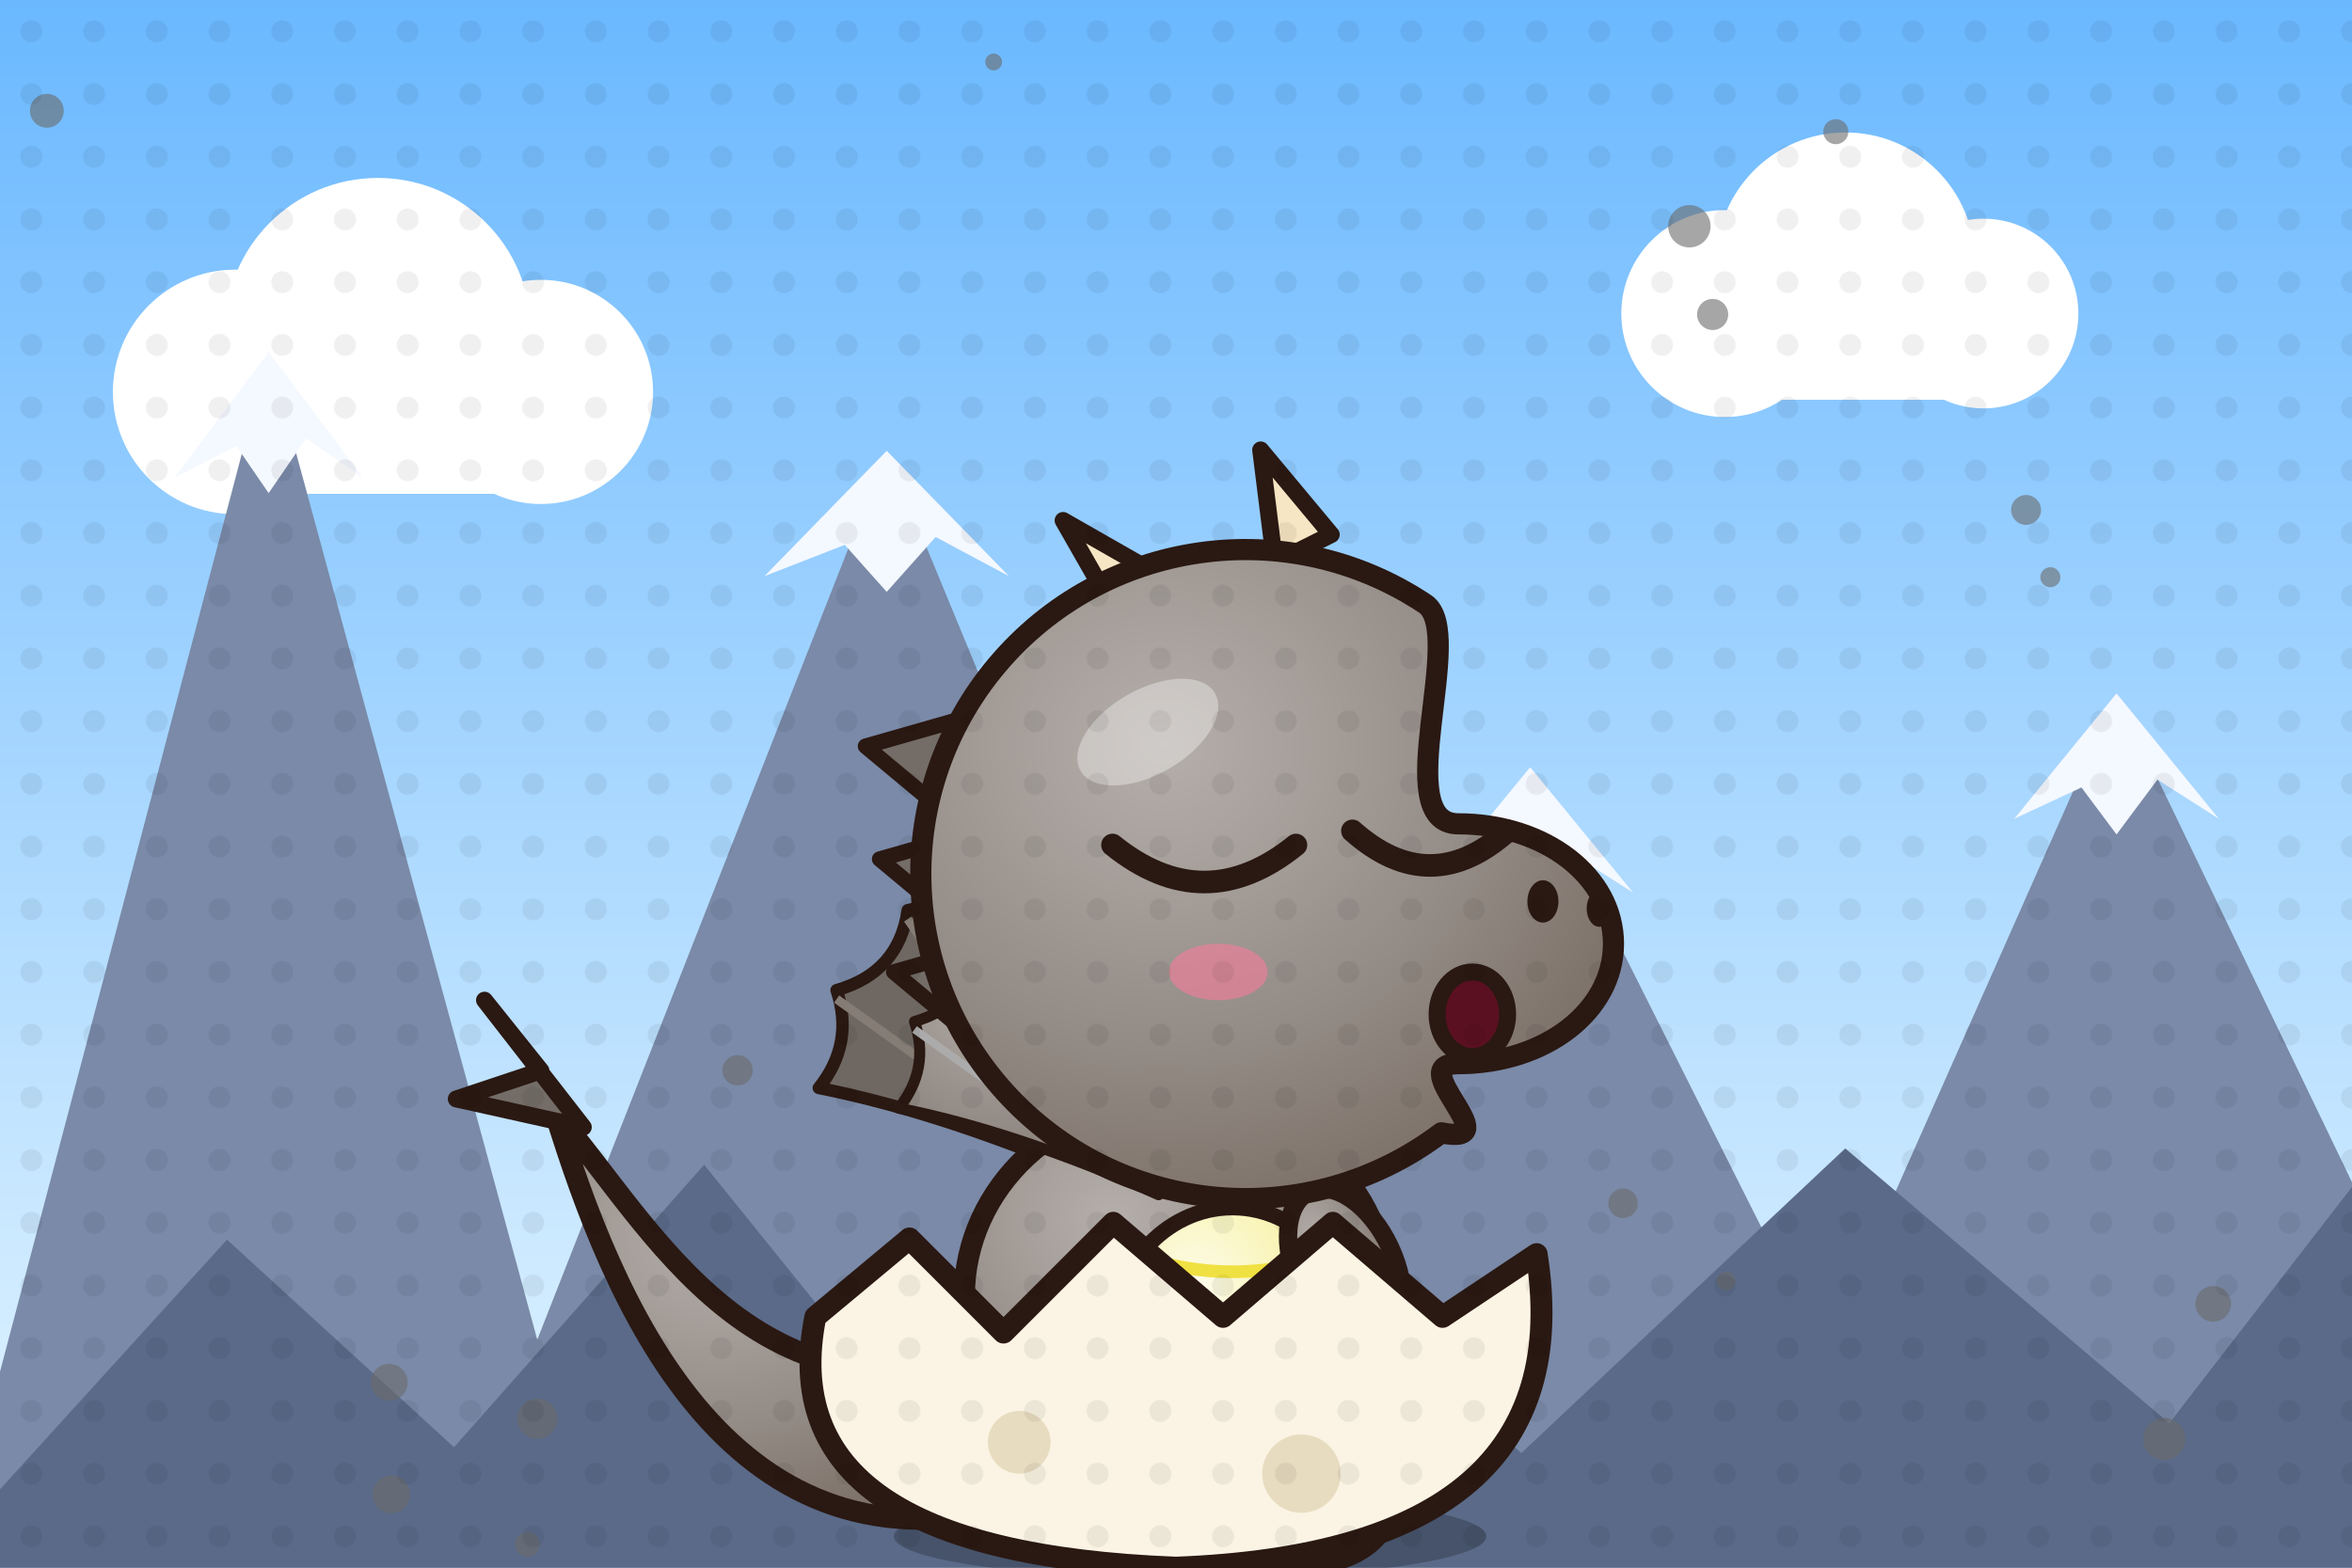
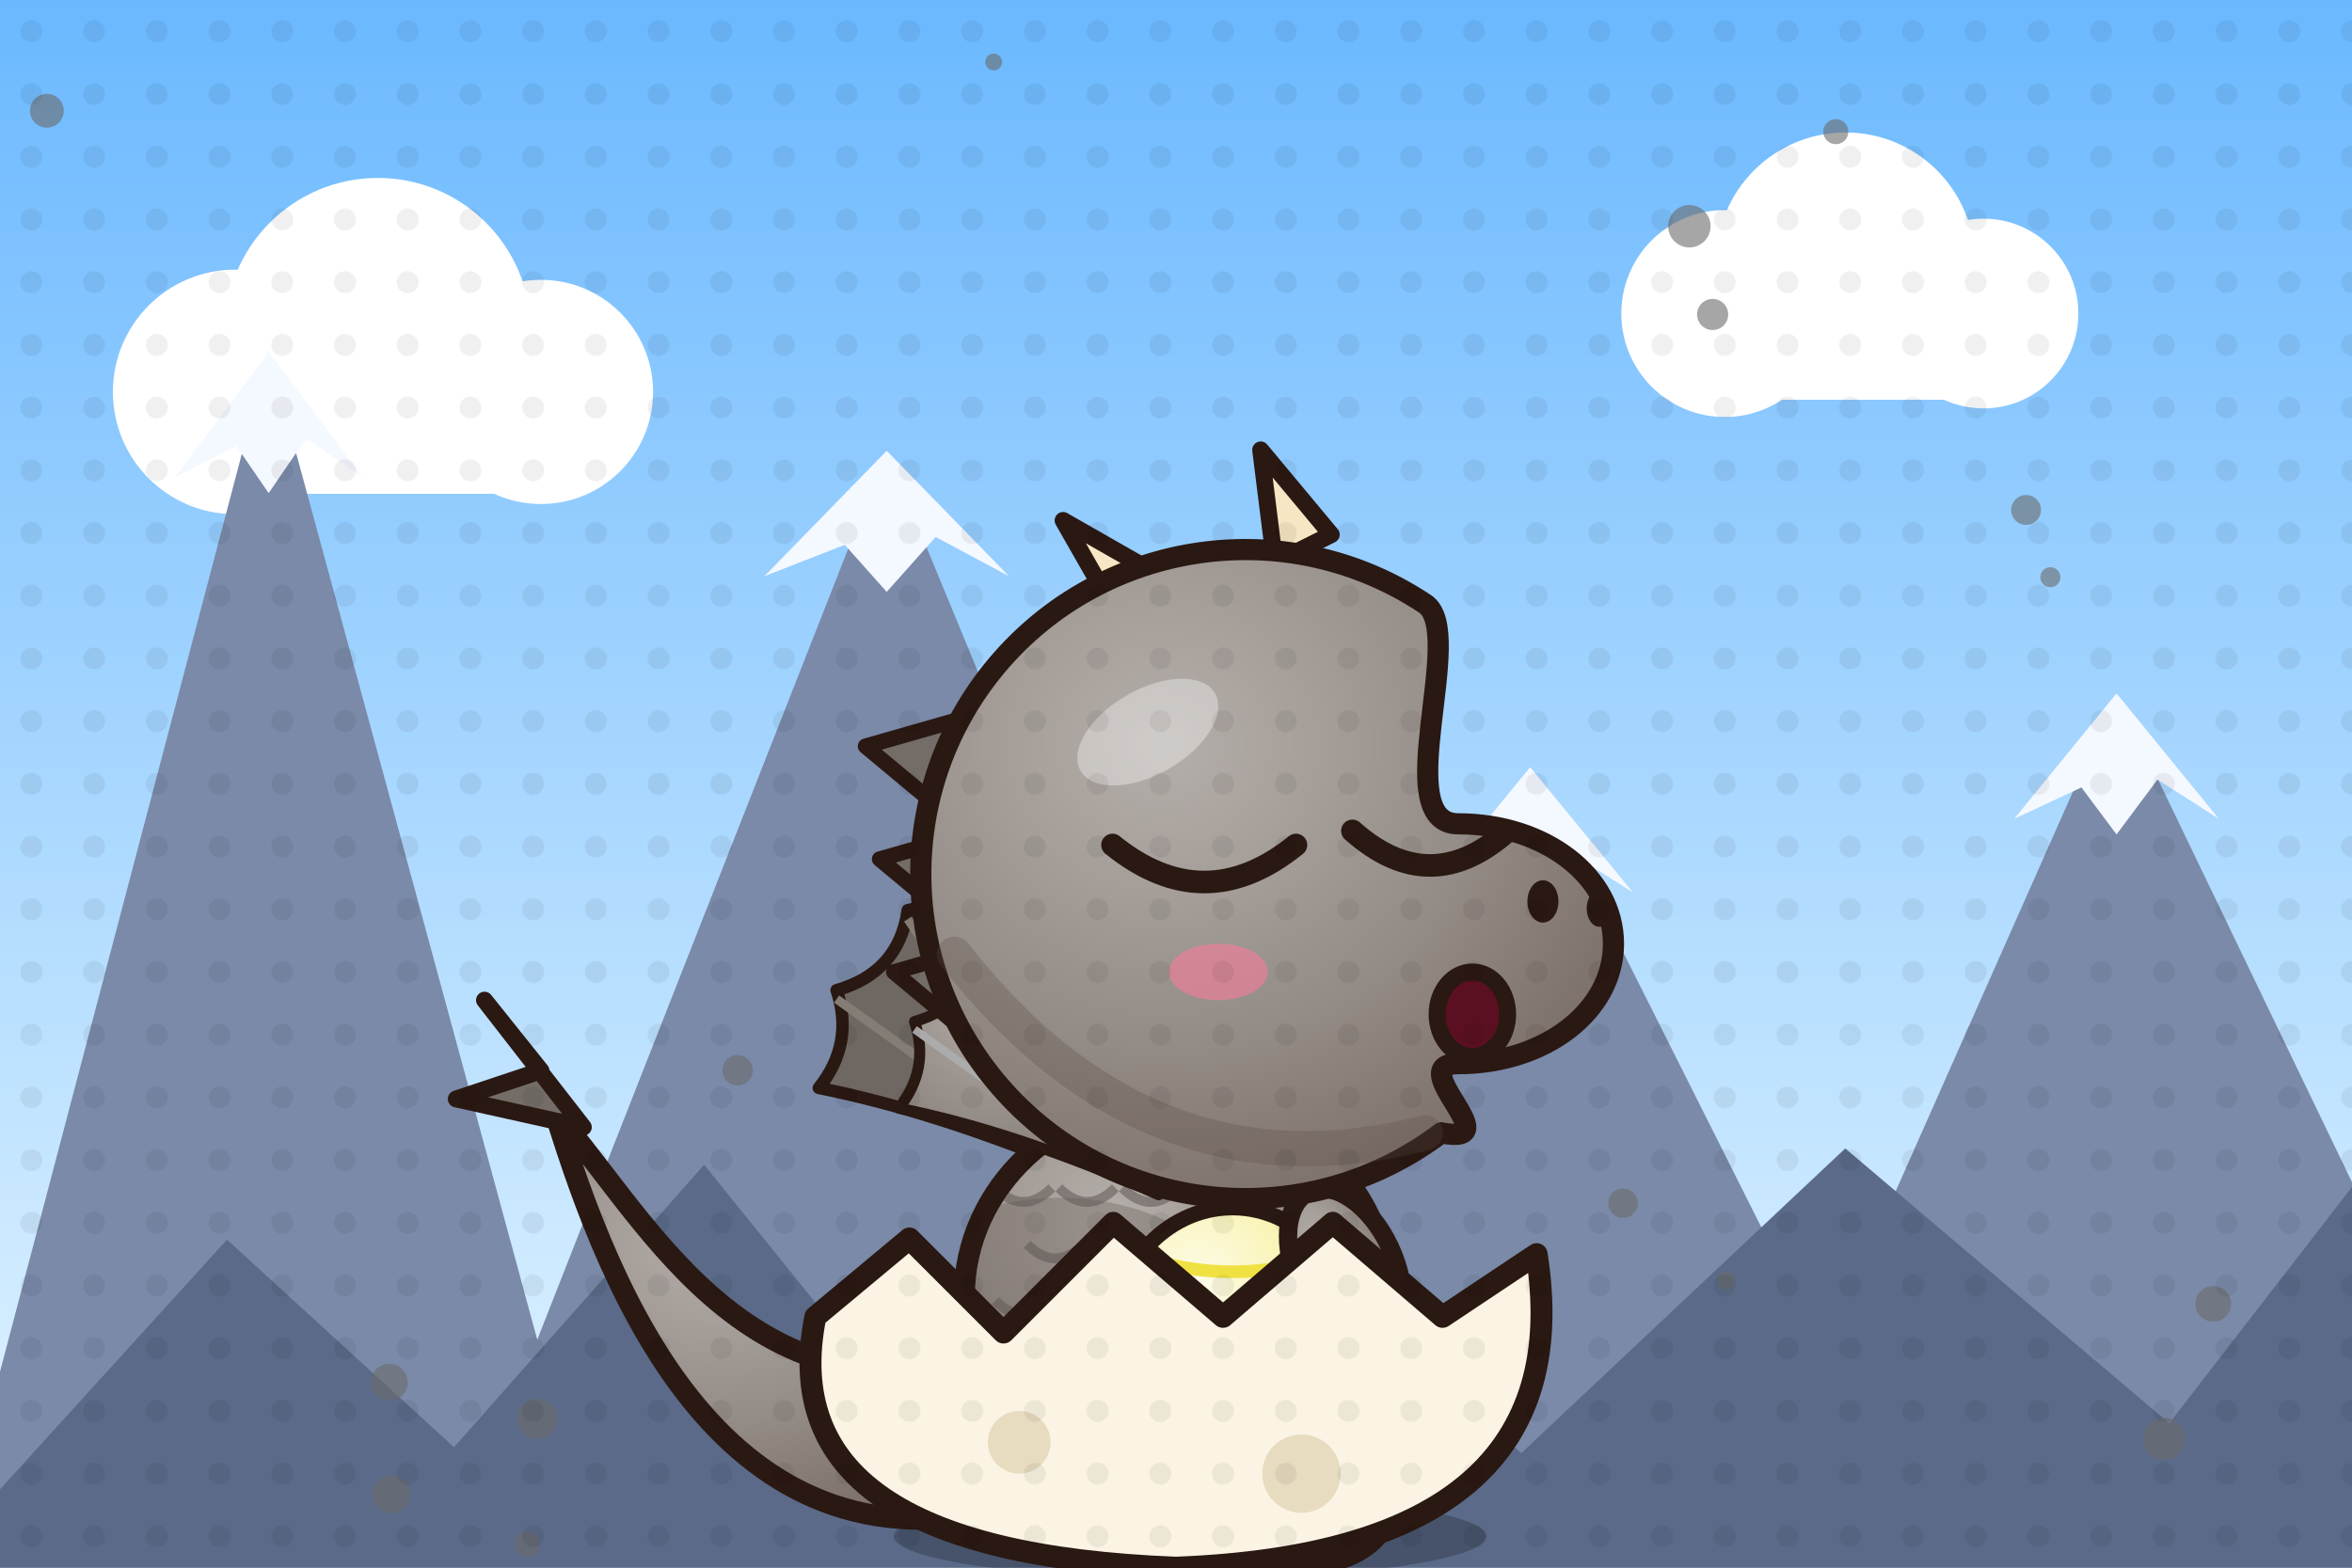
<svg xmlns="http://www.w3.org/2000/svg" viewBox="0 0 300 200" width="600" height="400">
  <defs>
-     <linearGradient id="lb" x1="0" y1="0" x2="0" y2="1">
+     <linearGradient id="ld" x1="0" y1="0" x2="0" y2="1">
      <stop offset="0" stop-color="#6ab8ff" />
      <stop offset="1" stop-color="#e6f6ff" />
    </linearGradient>
-     <radialGradient id="vc" cx=".35" cy=".3" r=".85">
-       <stop offset="0" stop-color="hsl(25 6% 69%)" />
-       <stop offset=".55" stop-color="hsl(25 6% 55%)" />
-       <stop offset="1" stop-color="hsl(25 11% 41%)" />
-     </radialGradient>
-     <radialGradient id="vd" cx=".35" cy=".3" r=".85">
-       <stop offset="0" stop-color="hsl(55 85% 96%)" />
-       <stop offset=".55" stop-color="hsl(55 85% 82%)" />
-       <stop offset="1" stop-color="hsl(55 90% 68%)" />
-     </radialGradient>
    <radialGradient id="ve" cx=".35" cy=".3" r=".85">
      <stop offset="0" stop-color="hsl(25 6% 69%)" />
      <stop offset=".55" stop-color="hsl(25 6% 55%)" />
      <stop offset="1" stop-color="hsl(25 11% 41%)" />
    </radialGradient>
-     <pattern id="pf" width="8" height="8" patternUnits="userSpaceOnUse">
+     <radialGradient id="vf" cx=".35" cy=".3" r=".85">
+       <stop offset="0" stop-color="hsl(55 85% 96%)" />
+       <stop offset=".55" stop-color="hsl(55 85% 82%)" />
+       <stop offset="1" stop-color="hsl(55 90% 68%)" />
+     </radialGradient>
+     <clipPath id="cbg">
+       <ellipse cx="0" cy="-34" rx="28.5" ry="26.5" />
+     </clipPath>
+     <radialGradient id="vh" cx=".35" cy=".3" r=".85">
+       <stop offset="0" stop-color="hsl(25 6% 69%)" />
+       <stop offset=".55" stop-color="hsl(25 6% 55%)" />
+       <stop offset="1" stop-color="hsl(25 11% 41%)" />
+     </radialGradient>
+     <pattern id="pi" width="8" height="8" patternUnits="userSpaceOnUse">
      <circle cx="4" cy="4" r="1.4" fill="#000" />
    </pattern>
  </defs>
-   <rect width="300" height="200" fill="url(#lb)" />
+   <rect width="300" height="200" fill="url(#ld)" />
  <g opacity="1" fill="#fff">
    <circle cx="30" cy="50" r="15.6" />
    <circle cx="48.2" cy="42.2" r="19.5" />
    <circle cx="69" cy="50" r="14.3" />
    <rect x="30" y="50" width="39" height="13" />
  </g>
  <g opacity="1" fill="#fff">
    <circle cx="220" cy="40" r="13.2" />
    <circle cx="235.4" cy="33.4" r="16.5" />
    <circle cx="253" cy="40" r="12.1" />
    <rect x="220" y="40" width="33" height="11" />
  </g>
  <path d="M0 200 L0 175 L34.265 44.91 L68.529 170.914 L113.1 57.51 L157.672 165.449 L195.175 97.872 L232.678 172.528 L269.966 88.458 L307.254 165.885  L300 200 Z" fill="#7a8aa8" opacity="1" />
  <path d="M34.265 44.91 L22.272 60.91 L30.153 56.91 L34.265 62.91 L39.062 55.91 L46.257 60.91 Z" fill="#f4f8ff" opacity="1" />
  <path d="M113.1 57.51 L97.5 73.51 L107.752 69.51 L113.1 75.51 L119.34 68.51 L128.7 73.51 Z" fill="#f4f8ff" opacity="1" />
  <path d="M195.175 97.872 L182.049 113.872 L190.674 109.872 L195.175 115.872 L200.425 108.872 L208.301 113.872 Z" fill="#f4f8ff" opacity="1" />
  <path d="M269.966 88.458 L256.915 104.458 L265.491 100.458 L269.966 106.458 L275.186 99.458 L283.017 104.458 Z" fill="#f4f8ff" opacity="1" />
  <path d="M0 200 L0 190 L28.955 158.152 L57.909 184.632 L89.815 148.593 L121.722 188.133 L157.88 152.437 L194.038 185.384 L235.363 146.51 L276.687 181.573 L308.315 140.675 L339.942 182.48  L300 200 Z" fill="#5a6a88" opacity="1" />
  <circle cx="190.474" cy="112.838" r="1.243" fill="#6a6a6a" opacity=".6" />
  <circle cx="123.134" cy="114.725" r="2.835" fill="#6a6a6a" opacity=".6" />
  <circle cx="68.537" cy="181.005" r="2.567" fill="#6a6a6a" opacity=".6" />
  <circle cx="276.056" cy="183.583" r="2.688" fill="#6a6a6a" opacity=".6" />
  <circle cx="234.16" cy="16.798" r="1.599" fill="#6a6a6a" opacity=".6" />
  <circle cx="67.272" cy="197.039" r="1.592" fill="#6a6a6a" opacity=".6" />
  <circle cx="261.526" cy="73.64" r="1.278" fill="#6a6a6a" opacity=".6" />
  <circle cx="207.02" cy="153.509" r="1.879" fill="#6a6a6a" opacity=".6" />
  <circle cx="134.846" cy="83.47" r="2.364" fill="#6a6a6a" opacity=".6" />
  <circle cx="218.449" cy="40.119" r="1.985" fill="#6a6a6a" opacity=".6" />
  <circle cx="49.643" cy="176.352" r="2.351" fill="#6a6a6a" opacity=".6" />
  <circle cx="258.426" cy="65.056" r="1.907" fill="#6a6a6a" opacity=".6" />
  <circle cx="172.581" cy="87.095" r="2.136" fill="#6a6a6a" opacity=".6" />
  <circle cx="168.336" cy="126.176" r="1.675" fill="#6a6a6a" opacity=".6" />
  <circle cx="126.743" cy="7.908" r="1.074" fill="#6a6a6a" opacity=".6" />
  <circle cx="215.482" cy="28.862" r="2.704" fill="#6a6a6a" opacity=".6" />
  <circle cx="220.17" cy="163.408" r="1.188" fill="#6a6a6a" opacity=".6" />
  <circle cx="49.904" cy="190.654" r="2.4" fill="#6a6a6a" opacity=".6" />
  <circle cx="94.077" cy="136.543" r="1.933" fill="#6a6a6a" opacity=".6" />
  <circle cx="5.979" cy="14.132" r="2.158" fill="#6a6a6a" opacity=".6" />
  <circle cx="142.992" cy="105.093" r="2.787" fill="#6a6a6a" opacity=".6" />
  <circle cx="282.298" cy="166.339" r="2.269" fill="#6a6a6a" opacity=".6" />
  <g transform="translate(150 196) scale(0.9 0.9)">
    <ellipse cx="2" cy="0" rx="42" ry="6" fill="#000" opacity=".22" />
    <g transform="translate(-4 -56) scale(0.63)">
      <path d="M0 0 L-38 -66 Q-44 -54 -54 -52 Q-56 -38 -70 -34 Q-66 -22 -74 -12 Q-44 -6 -8 10Z" fill="hsl(25 6% 41%)" stroke="#2a1812" stroke-width="2.8" stroke-linejoin="round" />
      <path d="M-36 -62 L-14 4 M-54 -50 L-16 6 M-70 -32 L-14 8" stroke="hsl(25 6% 49%)" stroke-width="2" fill="none" />
    </g>
-     <path d="M-22 -26 C-60 -14 -74 -44 -88 -60 C-80 -34 -64 6 -24 -4Z" fill="url(#vc)" stroke="#2a1812" stroke-width="3" stroke-linejoin="round" />
+     <path d="M-22 -26 C-60 -14 -74 -44 -88 -60 C-80 -34 -64 6 -24 -4Z" fill="url(#ve)" stroke="#2a1812" stroke-width="3" stroke-linejoin="round" />
    <path d="M-84 -58 L-98 -76 L-90 -66 L-102 -62 Z" fill="hsl(25 6% 43%)" stroke="#2a1812" stroke-width="2.4" stroke-linejoin="round" />
-     <ellipse cx="-14" cy="-5" rx="12" ry="8" fill="url(#vc)" stroke="#2a1812" stroke-width="3" />
+     <ellipse cx="-14" cy="-5" rx="12" ry="8" fill="url(#ve)" stroke="#2a1812" stroke-width="3" />
    <path d="M-10 -1 l3 -3 M-5 -3 l3 -3 M-15 0 l3 -3" stroke="#fff6e0" stroke-width="2.6" stroke-linecap="round" />
-     <ellipse cx="18" cy="-4" rx="12" ry="8" fill="url(#vc)" stroke="#2a1812" stroke-width="3" />
+     <ellipse cx="18" cy="-4" rx="12" ry="8" fill="url(#ve)" stroke="#2a1812" stroke-width="3" />
    <path d="M22 0 l3 -3 M27 -2 l3 -3 M17 1 l3 -3" stroke="#fff6e0" stroke-width="2.6" stroke-linecap="round" />
-     <ellipse cx="0" cy="-34" rx="30" ry="28" fill="url(#vc)" stroke="#2a1812" stroke-width="3" />
-     <ellipse cx="8" cy="-27" rx="17.4" ry="19.6" fill="url(#vd)" stroke="#2a1812" stroke-width="2.2" />
+     <ellipse cx="0" cy="-34" rx="30" ry="28" fill="url(#ve)" stroke="#2a1812" stroke-width="3" />
+     <g clip-path="url(#cbg)">
+       <ellipse cx="-16.5" cy="-21.4" rx="31.5" ry="26.6" fill="hsl(25 12% 33%)" opacity=".32" />
+       <path d="M-25.6 -49.4 q4 4 8 0" stroke="hsl(25 6% 35%)" stroke-width="1.4" fill="none" opacity=".55" />
+       <path d="M-16.6 -49.4 q4 4 8 0" stroke="hsl(25 6% 35%)" stroke-width="1.4" fill="none" opacity=".55" />
+       <path d="M-7.6 -49.4 q4 4 8 0" stroke="hsl(25 6% 35%)" stroke-width="1.4" fill="none" opacity=".55" />
+       <path d="M-21.1 -41.4 q4 4 8 0" stroke="hsl(25 6% 35%)" stroke-width="1.4" fill="none" opacity=".55" />
+       <path d="M-12.1 -41.4 q4 4 8 0" stroke="hsl(25 6% 35%)" stroke-width="1.4" fill="none" opacity=".55" />
+       <path d="M-3.1 -41.4 q4 4 8 0" stroke="hsl(25 6% 35%)" stroke-width="1.4" fill="none" opacity=".55" />
+       <path d="M-25.6 -33.4 q4 4 8 0" stroke="hsl(25 6% 35%)" stroke-width="1.4" fill="none" opacity=".55" />
+       <path d="M-16.6 -33.4 q4 4 8 0" stroke="hsl(25 6% 35%)" stroke-width="1.4" fill="none" opacity=".55" />
+       <path d="M-7.6 -33.4 q4 4 8 0" stroke="hsl(25 6% 35%)" stroke-width="1.4" fill="none" opacity=".55" />
+       <path d="M7.5 -59.76 Q25.5 -53.6 28.5 -36.8" stroke="#fff" stroke-width="2.4" fill="none" opacity=".45" stroke-linecap="round" />
+     </g>
+     <ellipse cx="8" cy="-27" rx="17.4" ry="19.6" fill="url(#vf)" stroke="#2a1812" stroke-width="2.2" />
    <path d="M-6 -40 Q8 -35 22 -40 M-8 -28 Q8 -23 24 -28 M-6 -16 Q8 -12 20 -16" stroke="hsl(55 85% 60%)" stroke-width="1.8" fill="none" />
    <g transform="translate(2 -54) scale(0.558)">
-       <path d="M0 0 L-38 -66 Q-44 -54 -54 -52 Q-56 -38 -70 -34 Q-66 -22 -74 -12 Q-44 -6 -8 10Z" fill="url(#ve)" stroke="#2a1812" stroke-width="2.8" stroke-linejoin="round" />
+       <path d="M0 0 L-38 -66 Q-44 -54 -54 -52 Q-56 -38 -70 -34 Q-66 -22 -74 -12 Q-44 -6 -8 10Z" fill="url(#vh)" stroke="#2a1812" stroke-width="2.8" stroke-linejoin="round" />
      <path d="M-36 -62 L-14 4 M-54 -50 L-16 6 M-70 -32 L-14 8" stroke="hsl(25 0% 67%)" stroke-width="2" fill="none" />
    </g>
-     <ellipse cx="24" cy="-38" rx="7" ry="12" transform="rotate(-25 24 -38)" fill="url(#vc)" stroke="#2a1812" stroke-width="2.6" />
+     <ellipse cx="24" cy="-38" rx="7" ry="12" transform="rotate(-25 24 -38)" fill="url(#ve)" stroke="#2a1812" stroke-width="2.6" />
    <path d="M-8 -130 l-8 -14 l14 8z M14 -138 l-2 -16 l10 12z" fill="#f6e6c4" stroke="#2a1812" stroke-width="2.4" stroke-linejoin="round" />
    <path d="M-30 -116 l-14 4 l12 10z" fill="hsl(25 6% 43%)" stroke="#2a1812" stroke-width="2.2" stroke-linejoin="round" />
    <path d="M-28 -100 l-14 4 l12 10z" fill="hsl(25 6% 43%)" stroke="#2a1812" stroke-width="2.2" stroke-linejoin="round" />
    <path d="M-26 -84 l-14 4 l12 10z" fill="hsl(25 6% 43%)" stroke="#2a1812" stroke-width="2.2" stroke-linejoin="round" />
-     <path d="M35.3,-132.18 A46 46 0 1 0 37.6,-57.2 C47.6 -55.2 32 -67 40 -67 C52.32 -67 62 -74.48 62 -84 C62 -93.52 52.32 -101 40 -101 C30 -101 41.3 -128.18 35.3,-132.18Z" fill="url(#vc)" stroke="#2a1812" stroke-width="3" stroke-linejoin="round" />
+     <path d="M35.3,-132.18 A46 46 0 1 0 37.6,-57.2 C47.6 -55.2 32 -67 40 -67 C52.32 -67 62 -74.48 62 -84 C62 -93.52 52.32 -101 40 -101 C30 -101 41.3 -128.18 35.3,-132.18Z" fill="url(#ve)" stroke="#2a1812" stroke-width="3" stroke-linejoin="round" />
    <ellipse cx="-4" cy="-114" rx="11" ry="6" fill="#fff" opacity=".35" transform="rotate(-30 -4 -114)" />
+     <path d="M-31.4 -82.5 Q-3.8 -47.08 35.3 -57.2" stroke="hsl(25 12% 31%)" stroke-width="5" fill="none" opacity=".28" stroke-linecap="round" />
    <ellipse cx="52" cy="-90" rx="2.2" ry="3" fill="#2a1812" />
    <ellipse cx="60" cy="-89" rx="1.8" ry="2.6" fill="#2a1812" />
    <ellipse cx="6" cy="-80" rx="7" ry="4" fill="#ff7a9a" opacity=".55" />
    <path d="M-9 -98 Q4 -87.5 17 -98" stroke="#2a1812" stroke-width="3.2" fill="none" stroke-linecap="round" />
    <path d="M25 -100 Q36 -90.2 47 -100" stroke="#2a1812" stroke-width="3.2" fill="none" stroke-linecap="round" />
    <ellipse cx="42" cy="-74" rx="5" ry="6" fill="#5a1020" stroke="#2a1812" stroke-width="2.4" />
  </g>
  <g transform="translate(150 198) scale(1)">
    <path d="M-46 -30 L-34 -40 L-22 -28 L-8 -42 L6 -30 L20 -42 L34 -30 L46 -38 Q52 0 0 2 Q-52 0 -46 -30Z" fill="#fbf4e4" stroke="#2a1812" stroke-width="2.8" stroke-linejoin="round" />
    <circle cx="-20" cy="-14" r="4" fill="#e8dcc0" />
    <circle cx="16" cy="-10" r="5" fill="#e8dcc0" />
  </g>
-   <rect width="300" height="200" fill="url(#pf)" opacity="0.06" />
+   <rect width="300" height="200" fill="url(#pi)" opacity="0.06" />
</svg>
